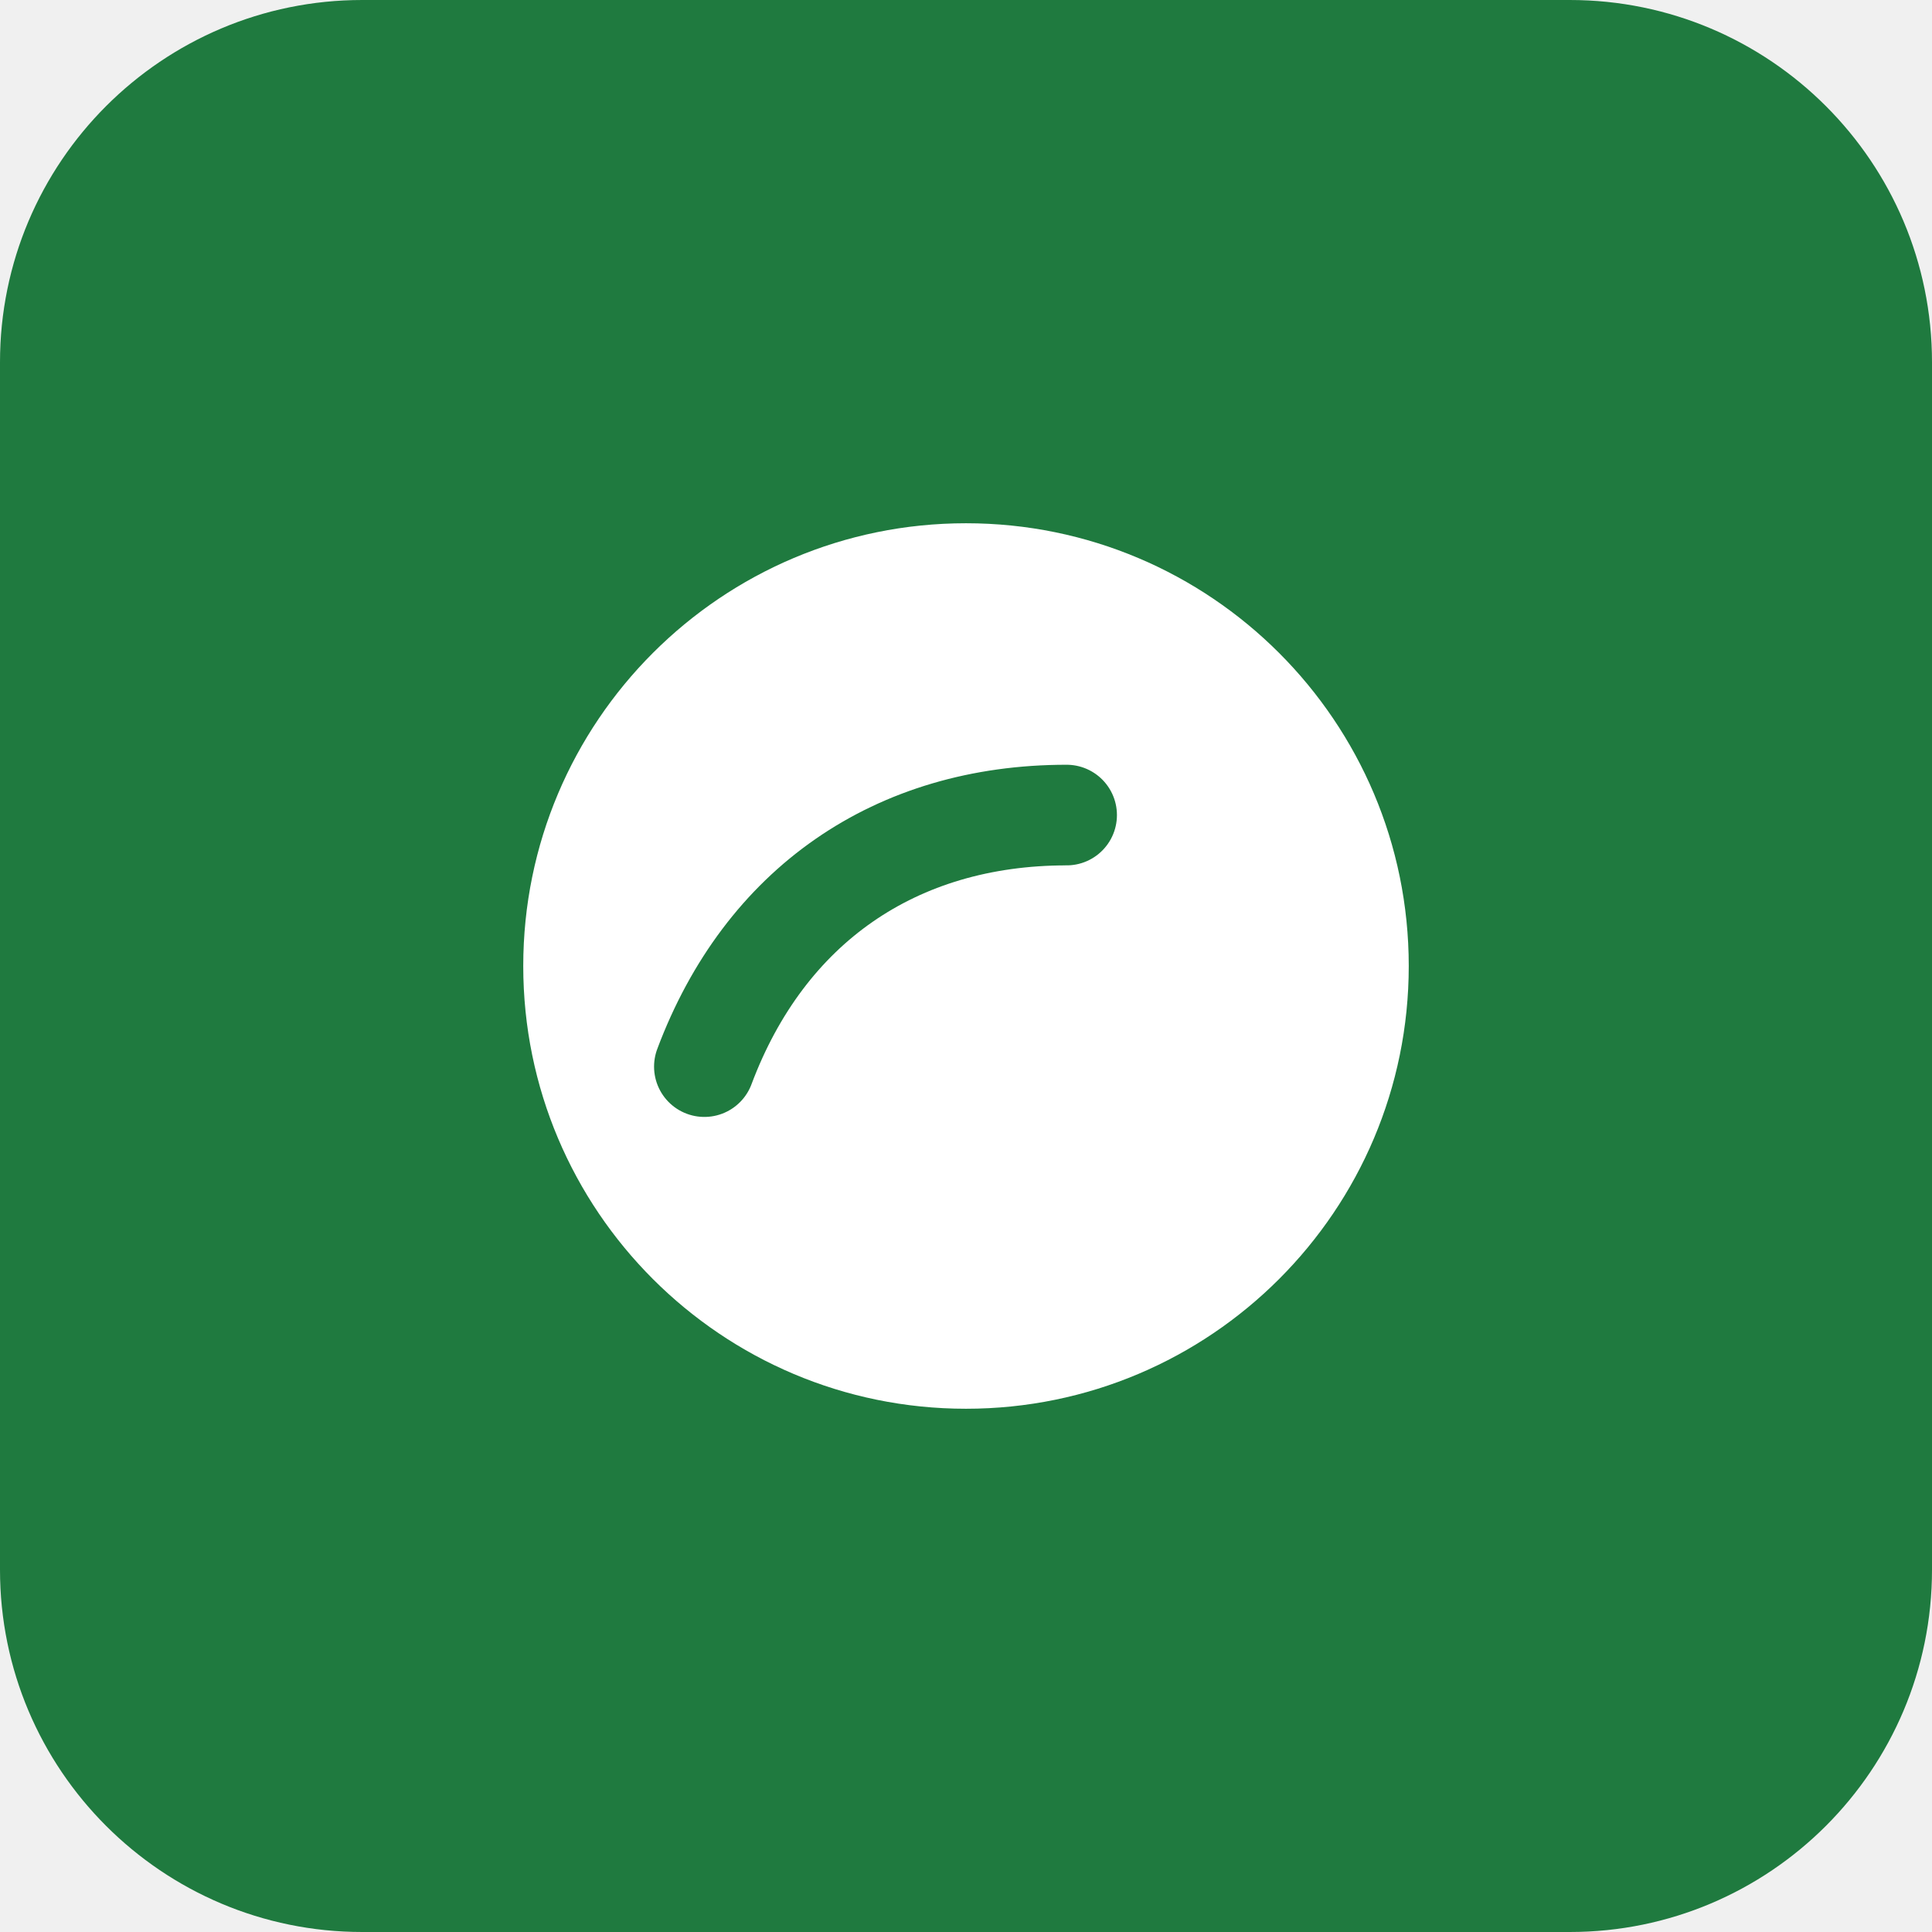
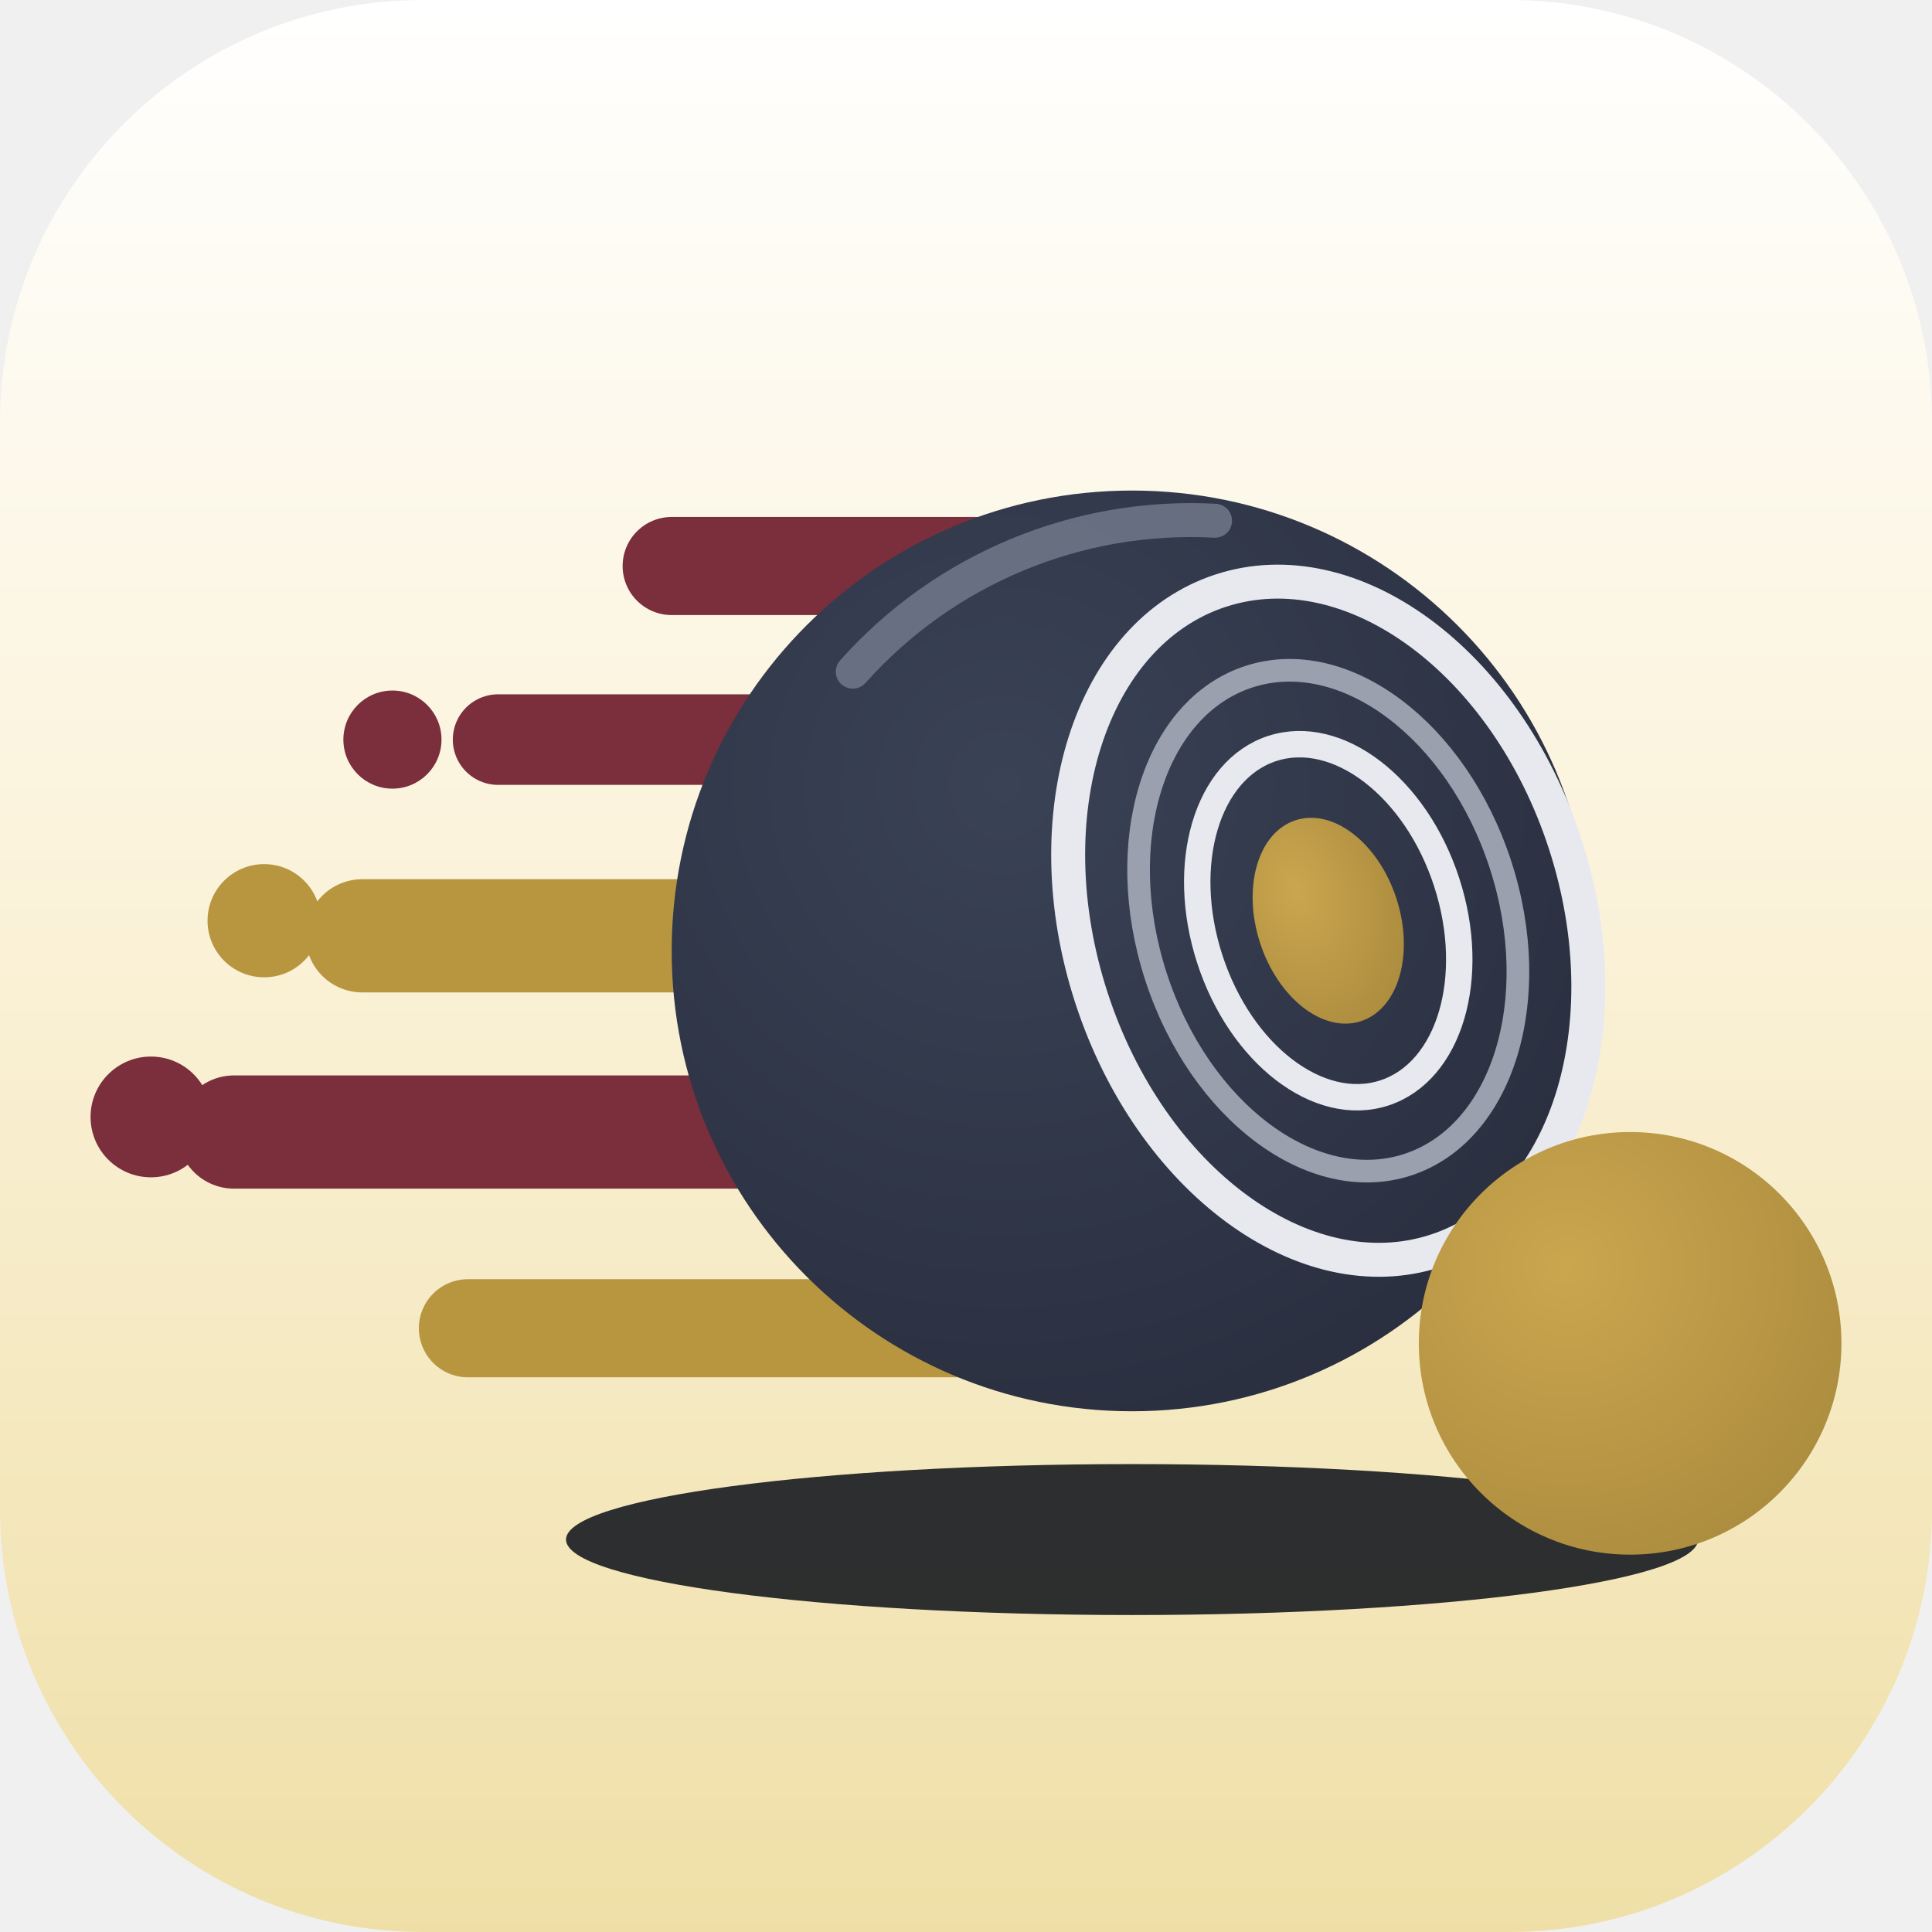
- <svg xmlns="http://www.w3.org/2000/svg" width="192" height="192" viewBox="0 0 192 192" fill="none">
-   <rect width="192" height="192" rx="36" fill="#1F7A3F" />
-   <circle cx="96" cy="96" r="44" fill="#ffffff" />
-   <path d="M70 106C76 90 89 81 106 81" stroke="#1F7A3F" stroke-width="10" stroke-linecap="round" />
+ <svg xmlns="http://www.w3.org/2000/svg" width="192" height="192" viewBox="0 0 512 512" fill="none">
+   <defs>
+     <linearGradient id="bg" x1="256" y1="0" x2="256" y2="512" gradientUnits="userSpaceOnUse">
+       <stop offset="0" stop-color="#FFFFFF" />
+       <stop offset="0.5" stop-color="#FAF1D6" />
+       <stop offset="1" stop-color="#EFDFA7" />
+     </linearGradient>
+     <radialGradient id="ball" cx="0.36" cy="0.32" r="0.9">
+       <stop offset="0" stop-color="#3A4256" />
+       <stop offset="1" stop-color="#262B3A" />
+     </radialGradient>
+     <radialGradient id="jack" cx="0.35" cy="0.32" r="0.85">
+       <stop offset="0" stop-color="#CBA64F" />
+       <stop offset="1" stop-color="#A8893C" />
+     </radialGradient>
+     <clipPath id="round">
+       <rect width="512" height="512" rx="112" />
+     </clipPath>
+   </defs>
+   <g clip-path="url(#round)">
+     <rect width="512" height="512" fill="url(#bg)" />
+     <g stroke-linecap="round" fill="none">
+       <line x1="178" y1="150" x2="288" y2="150" stroke="#7B2E3B" stroke-width="26" />
+       <line x1="132" y1="196" x2="252" y2="196" stroke="#7B2E3B" stroke-width="24" />
+       <line x1="96" y1="248" x2="246" y2="248" stroke="#B89640" stroke-width="30" />
+       <line x1="62" y1="300" x2="248" y2="300" stroke="#7B2E3B" stroke-width="30" />
+       <line x1="124" y1="352" x2="278" y2="352" stroke="#B89640" stroke-width="26" />
+     </g>
+     <g>
+       <circle cx="104" cy="196" r="13" fill="#7B2E3B" />
+       <circle cx="70" cy="244" r="15" fill="#B89640" />
+       <circle cx="40" cy="296" r="16" fill="#7B2E3B" />
+     </g>
+     <ellipse cx="300" cy="408" rx="150" ry="20" fill="#0B0E16" opacity="0.85" />
+     <circle cx="300" cy="252" r="122" fill="url(#ball)" />
+     <path d="M226 178 A120 120 0 0 1 322 138" stroke="#7E8597" stroke-width="9" stroke-linecap="round" fill="none" opacity="0.7" />
+     <g transform="rotate(-18 352 244)">
+       <ellipse cx="352" cy="244" rx="66" ry="92" fill="none" stroke="#E7E9EE" stroke-width="9" />
+       <ellipse cx="352" cy="244" rx="48" ry="68" fill="none" stroke="#9AA0AE" stroke-width="6" />
+       <ellipse cx="352" cy="244" rx="33" ry="48" fill="none" stroke="#E7E9EE" stroke-width="7" />
+       <ellipse cx="352" cy="244" rx="19" ry="28" fill="url(#jack)" />
+     </g>
+     <circle cx="432" cy="356" r="56" fill="url(#jack)" />
+   </g>
</svg>
